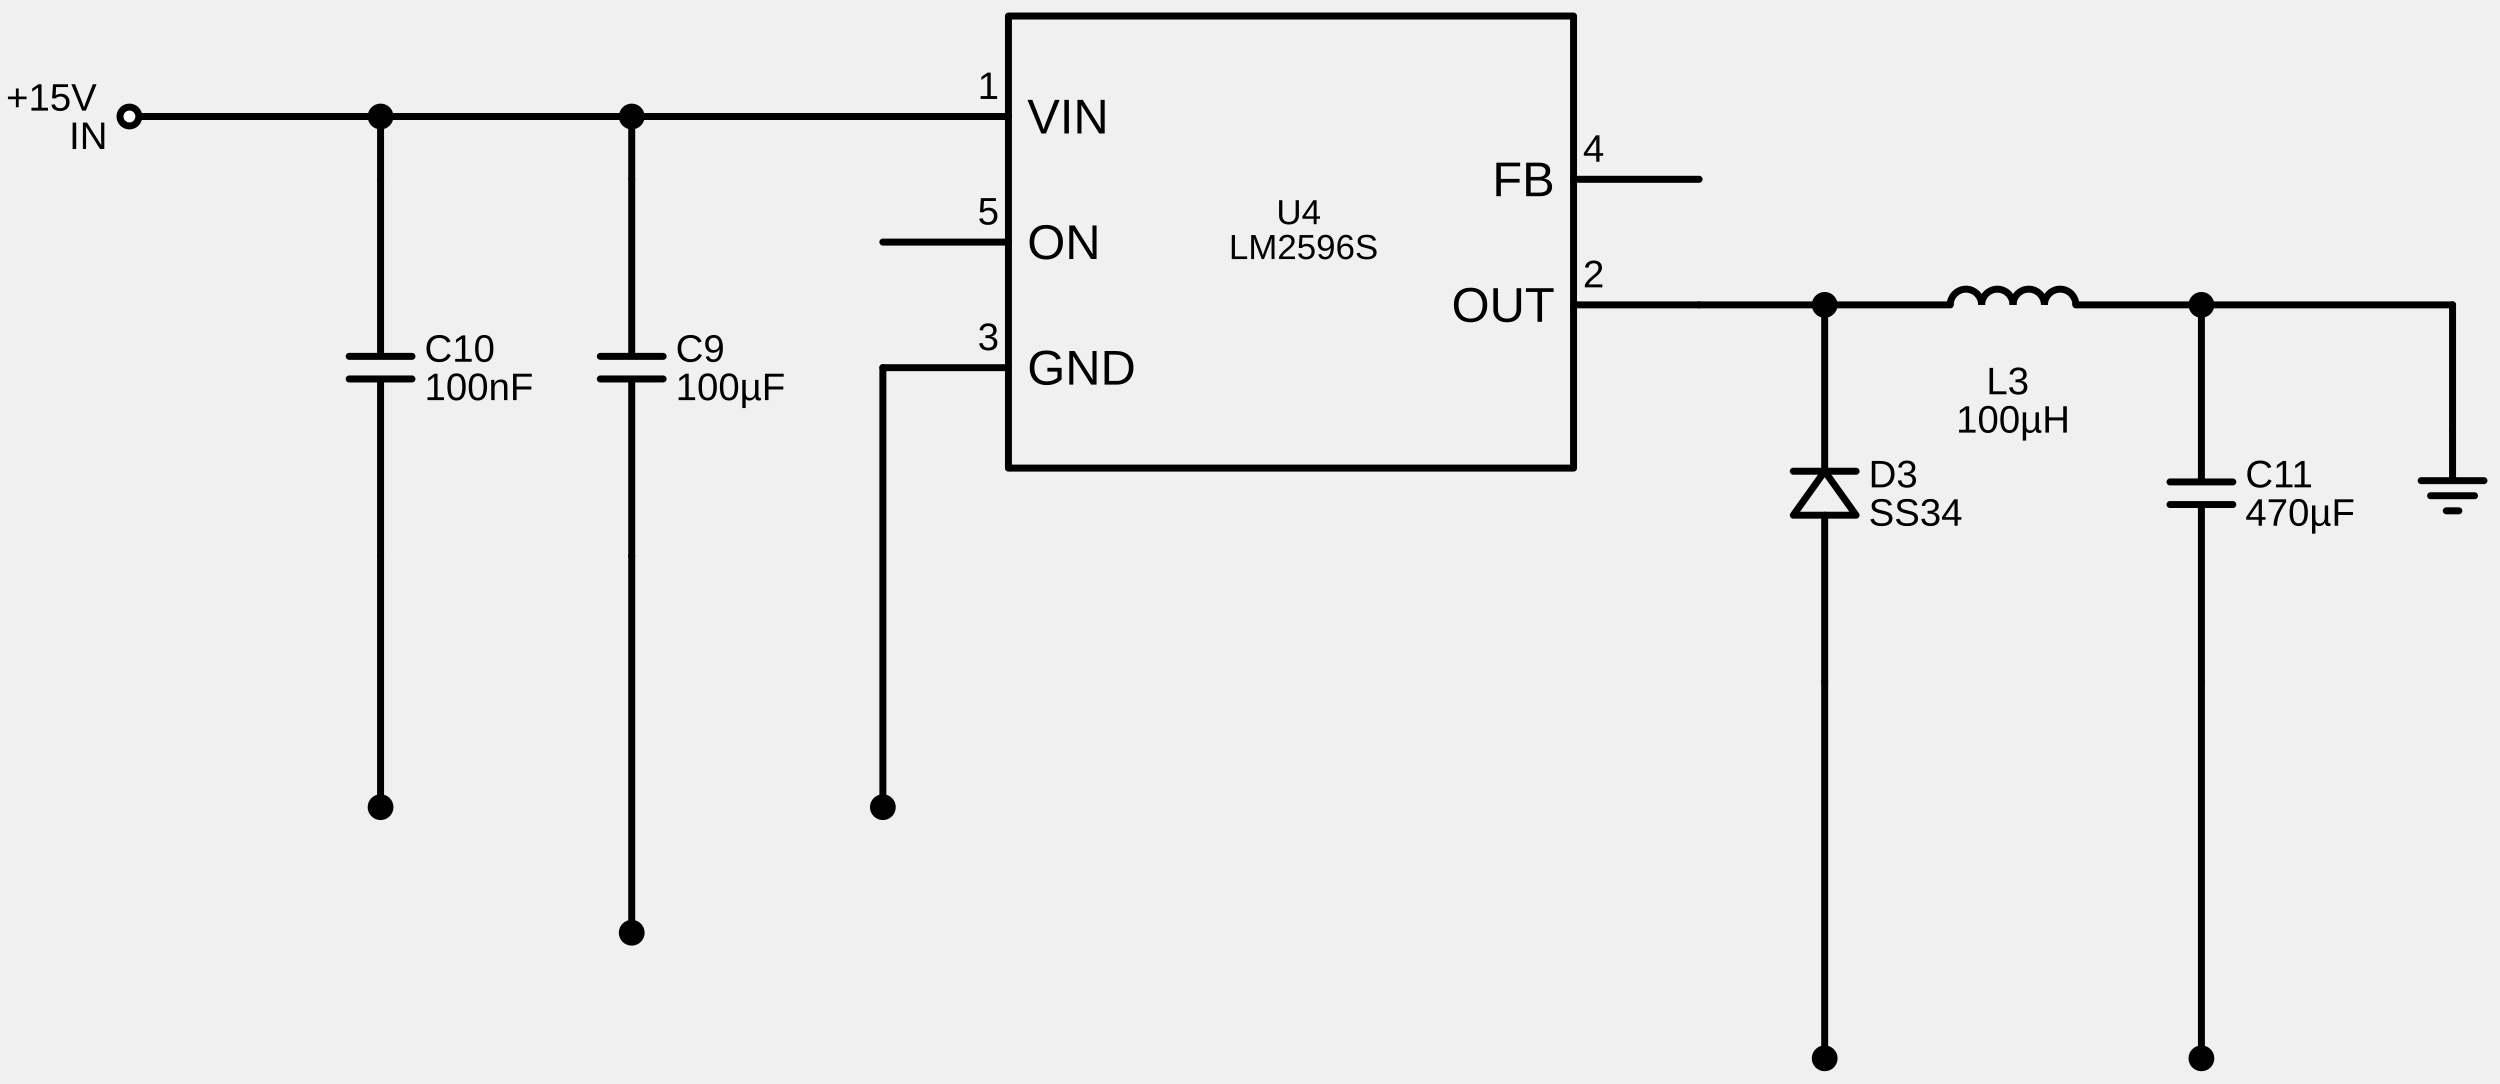
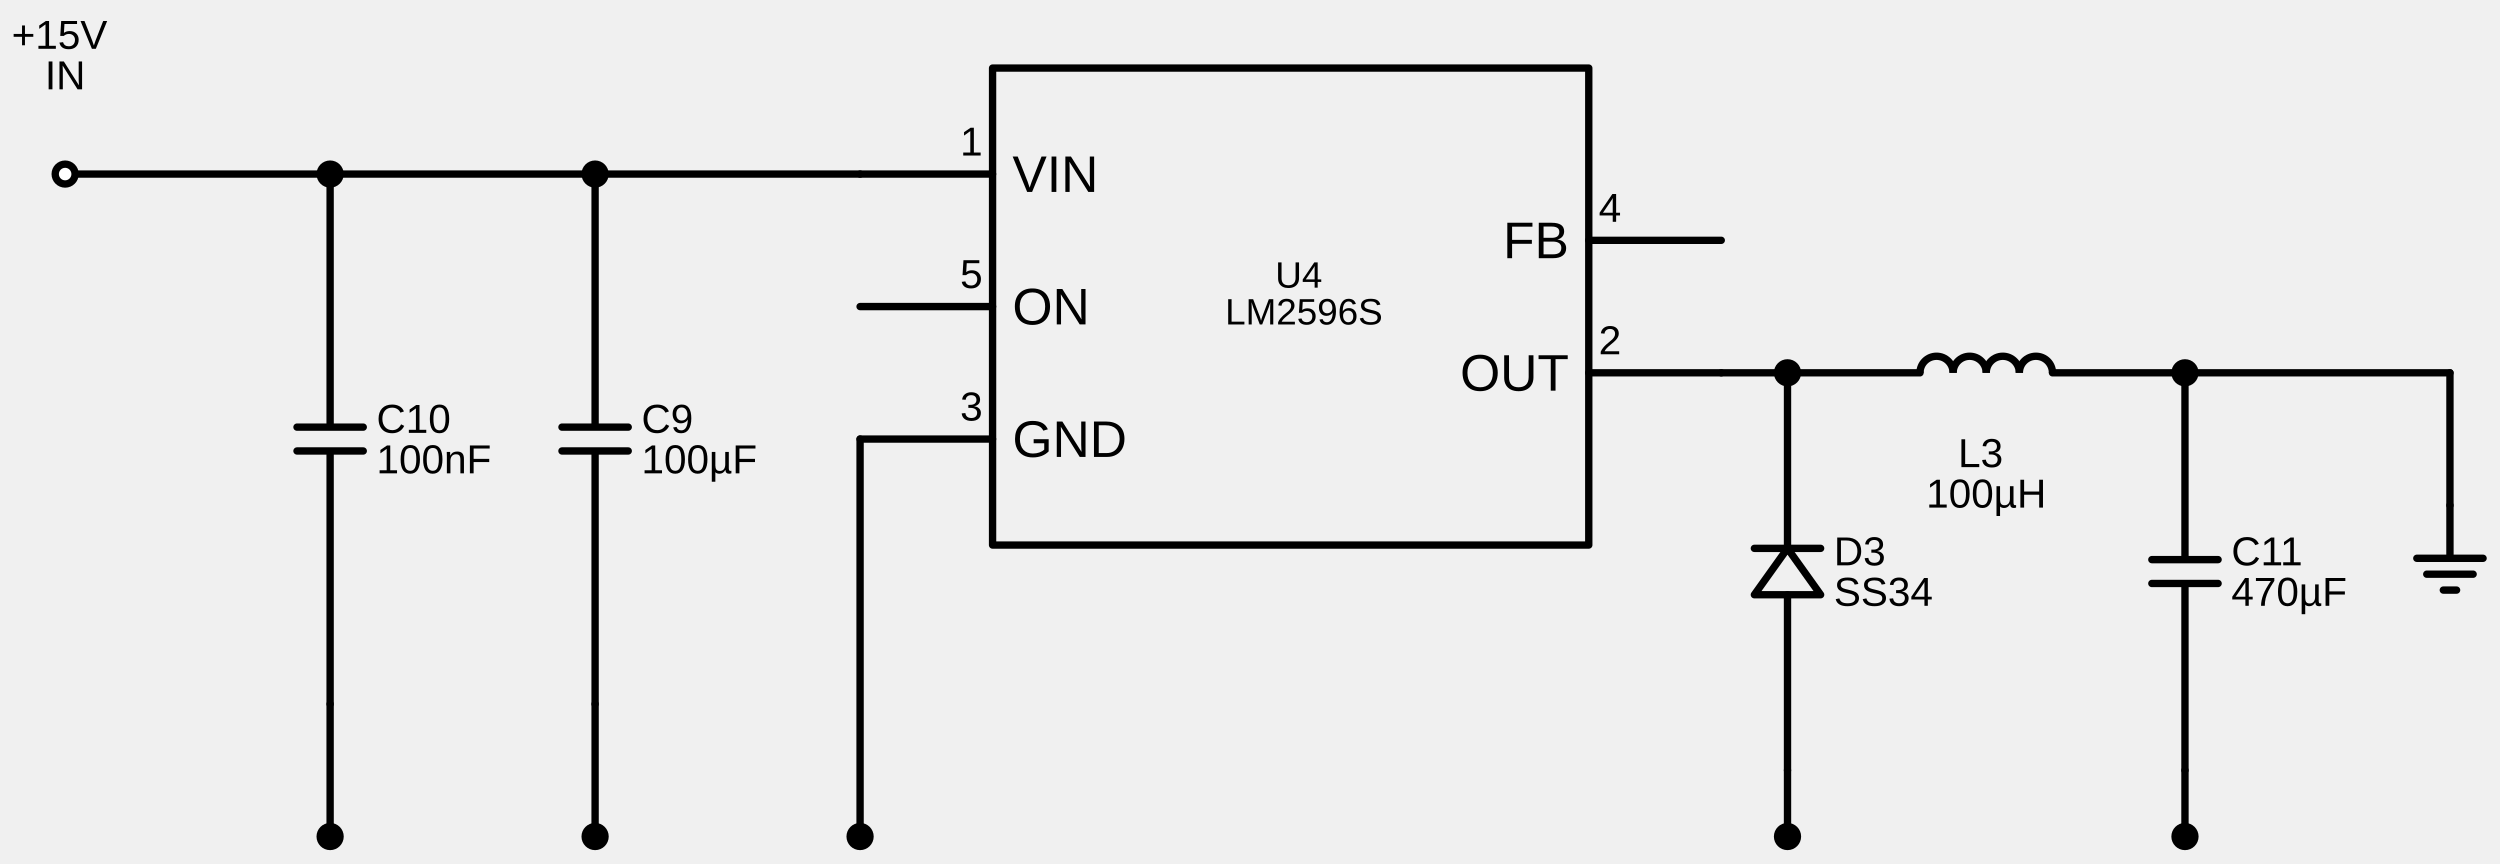
- <svg xmlns="http://www.w3.org/2000/svg" xml:lang="en" height="310.7pt" width="716.702pt" viewBox="-289.102 -134.2 716.702 310.7">
+ <svg xmlns="http://www.w3.org/2000/svg" xml:lang="en" height="234.6pt" width="679.301pt" viewBox="-269.701 -148.1 679.301 234.6">
+   <path d="M 252.0 -46.8 a 4.5 4.5 0 1 1 9.0 0.0" style="stroke:black;fill:none;stroke-width:2.0;stroke-dasharray:-;" />
+   <path d="M 261.0 -46.8 a 4.5 4.5 0 1 1 9.0 0.0" style="stroke:black;fill:none;stroke-width:2.0;stroke-dasharray:-;" />
  <path d="M 270.0 -46.8 a 4.5 4.5 0 1 1 9.0 0.0" style="stroke:black;fill:none;stroke-width:2.0;stroke-dasharray:-;" />
  <path d="M 279.0 -46.8 a 4.5 4.5 0 1 1 9.0 0.0" style="stroke:black;fill:none;stroke-width:2.0;stroke-dasharray:-;" />
-   <path d="M 288.0 -46.8 a 4.5 4.5 0 1 1 9.0 0.0" style="stroke:black;fill:none;stroke-width:2.0;stroke-dasharray:-;" />
-   <path d="M 297.0 -46.8 a 4.5 4.5 0 1 1 9.0 0.0" style="stroke:black;fill:none;stroke-width:2.0;stroke-dasharray:-;" />
-   <polygon points="225.0,13.5 234.0,0.9 243.0,13.5 " style="stroke:black;fill:none;stroke-width:2.0;stroke-dasharray:-;stroke-linecap:round;stroke-linejoin:round;" />
+   <polygon points="207.0,13.5 216.0,0.9 225.0,13.5 " style="stroke:black;fill:none;stroke-width:2.0;stroke-dasharray:-;stroke-linecap:round;stroke-linejoin:round;" />
  <path d="M 0.0,-0.0 L 162.0,-0.0 L 162.0,-129.6 L 0.0,-129.6 L 0.0,-0.0" style="stroke:black;fill:none;stroke-width:2.0;stroke-dasharray:-;stroke-linecap:round;stroke-linejoin:round;" />
  <path d="M 0.0,-28.8 L -36.0,-28.8" style="stroke:black;fill:none;stroke-width:2.0;stroke-dasharray:-;stroke-linecap:round;stroke-linejoin:round;" />
  <path d="M 0.0,-64.8 L -36.0,-64.8" style="stroke:black;fill:none;stroke-width:2.0;stroke-dasharray:-;stroke-linecap:round;stroke-linejoin:round;" />
  <path d="M 0.0,-100.8 L -36.0,-100.8" style="stroke:black;fill:none;stroke-width:2.0;stroke-dasharray:-;stroke-linecap:round;stroke-linejoin:round;" />
  <path d="M 162.0,-46.8 L 198.0,-46.8" style="stroke:black;fill:none;stroke-width:2.0;stroke-dasharray:-;stroke-linecap:round;stroke-linejoin:round;" />
  <path d="M 162.0,-82.8 L 198.0,-82.8" style="stroke:black;fill:none;stroke-width:2.0;stroke-dasharray:-;stroke-linecap:round;stroke-linejoin:round;" />
  <path d="M -36.0,-100.8 L -72.0,-100.8 L -108.0,-100.8" style="stroke:black;fill:none;stroke-width:2.0;stroke-dasharray:-;stroke-linecap:round;stroke-linejoin:round;" />
  <path d="M -108.0,-100.8 L -144.0,-100.8 L -180.0,-100.8" style="stroke:black;fill:none;stroke-width:2.0;stroke-dasharray:-;stroke-linecap:round;stroke-linejoin:round;" />
  <path d="M -180.0,-100.8 L -216.0,-100.8 L -252.0,-100.8" style="stroke:black;fill:none;stroke-width:2.0;stroke-dasharray:-;stroke-linecap:round;stroke-linejoin:round;" />
-   <path d="M -180.0,-100.8 L -180.0,-91.8 L -180.0,-82.8" style="stroke:black;fill:none;stroke-width:2.0;stroke-dasharray:-;stroke-linecap:round;stroke-linejoin:round;" />
-   <path d="M -180.0,-82.8 L -180.0,-32.04 M -171.0,-32.04 L -189.0,-32.04 M -171.0,-25.56 L -189.0,-25.56 M -180.0,-25.56 L -180,25.2" style="stroke:black;fill:none;stroke-width:2.0;stroke-dasharray:-;stroke-linecap:round;stroke-linejoin:round;" />
-   <path d="M -180,25.2 L -180,61.2 L -180,97.2" style="stroke:black;fill:none;stroke-width:2.0;stroke-dasharray:-;stroke-linecap:round;stroke-linejoin:round;" />
-   <path d="M -108.0,-100.8 L -108.0,-91.8 L -108.0,-82.8" style="stroke:black;fill:none;stroke-width:2.0;stroke-dasharray:-;stroke-linecap:round;stroke-linejoin:round;" />
-   <path d="M -108.0,-82.8 L -108,-32.04 M -99,-32.04 L -117,-32.04 M -99,-25.56 L -117,-25.56 M -108,-25.56 L -108,25.2" style="stroke:black;fill:none;stroke-width:2.0;stroke-dasharray:-;stroke-linecap:round;stroke-linejoin:round;" />
-   <path d="M -108,25.2 L -108,79.2 L -108,133.2" style="stroke:black;fill:none;stroke-width:2.0;stroke-dasharray:-;stroke-linecap:round;stroke-linejoin:round;" />
-   <path d="M -36.0,-28.8 L -36,34.2 L -36,97.2" style="stroke:black;fill:none;stroke-width:2.0;stroke-dasharray:-;stroke-linecap:round;stroke-linejoin:round;" />
-   <path d="M 198.0,-46.8 L 216.0,-46.8 L 234.0,-46.8" style="stroke:black;fill:none;stroke-width:2.0;stroke-dasharray:-;stroke-linecap:round;stroke-linejoin:round;" />
-   <path d="M 234.0,-46.8 L 270.0,-46.8 M 306.0,-46.8 L 342.0,-46.8" style="stroke:black;fill:none;stroke-width:2.0;stroke-dasharray:-;stroke-linecap:round;stroke-linejoin:round;" />
-   <path d="M 342.0,-46.8 L 378.0,-46.8 L 414.0,-46.8" style="stroke:black;fill:none;stroke-width:2.0;stroke-dasharray:-;stroke-linecap:round;stroke-linejoin:round;" />
-   <path d="M 414.0,-46.8 L 414.0,-28.8 L 414.0,-10.8" style="stroke:black;fill:none;stroke-width:2.0;stroke-dasharray:-;stroke-linecap:round;stroke-linejoin:round;" />
-   <path d="M 414.0,-10.8 L 414.0,3.6 L 405.0,3.6 L 423.0,3.6 M 407.7,7.92 L 420.3,7.92 M 412.2,12.24 L 415.8,12.24" style="stroke:black;fill:none;stroke-width:2.0;stroke-dasharray:-;stroke-linecap:round;stroke-linejoin:round;" />
-   <path d="M 342.0,-46.8 L 342.0,3.96 M 351.0,3.96 L 333.0,3.96 M 351.0,10.44 L 333.0,10.44 M 342.0,10.44 L 342.0,61.2" style="stroke:black;fill:none;stroke-width:2.0;stroke-dasharray:-;stroke-linecap:round;stroke-linejoin:round;" />
-   <path d="M 342.0,61.2 L 342.0,115.2 L 342.0,169.2" style="stroke:black;fill:none;stroke-width:2.0;stroke-dasharray:-;stroke-linecap:round;stroke-linejoin:round;" />
-   <path d="M 234.0,-46.8 L 234.0,0.9 M 225.0,0.9 L 243.0,0.9 M 234.0,13.5 L 234,61.2" style="stroke:black;fill:none;stroke-width:2.0;stroke-dasharray:-;stroke-linecap:round;stroke-linejoin:round;" />
-   <path d="M 234,61.2 L 234,115.2 L 234,169.2" style="stroke:black;fill:none;stroke-width:2.0;stroke-dasharray:-;stroke-linecap:round;stroke-linejoin:round;" />
+   <path d="M -180.0,-100.8 L -180.0,-32.04 M -171.0,-32.04 L -189.0,-32.04 M -171.0,-25.56 L -189.0,-25.56 M -180.0,-25.56 L -180,43.2" style="stroke:black;fill:none;stroke-width:2.0;stroke-dasharray:-;stroke-linecap:round;stroke-linejoin:round;" />
+   <path d="M -180,43.2 L -180,61.2 L -180,79.2" style="stroke:black;fill:none;stroke-width:2.0;stroke-dasharray:-;stroke-linecap:round;stroke-linejoin:round;" />
+   <path d="M -108.0,-100.8 L -108,-32.04 M -99,-32.04 L -117,-32.04 M -99,-25.56 L -117,-25.56 M -108,-25.56 L -108,43.2" style="stroke:black;fill:none;stroke-width:2.0;stroke-dasharray:-;stroke-linecap:round;stroke-linejoin:round;" />
+   <path d="M -108,43.2 L -108,61.2 L -108,79.2" style="stroke:black;fill:none;stroke-width:2.0;stroke-dasharray:-;stroke-linecap:round;stroke-linejoin:round;" />
+   <path d="M -36.0,-28.8 L -36,25.2 L -36,79.2" style="stroke:black;fill:none;stroke-width:2.0;stroke-dasharray:-;stroke-linecap:round;stroke-linejoin:round;" />
+   <path d="M 198.0,-46.8 L 207.0,-46.8 L 216.0,-46.8" style="stroke:black;fill:none;stroke-width:2.0;stroke-dasharray:-;stroke-linecap:round;stroke-linejoin:round;" />
+   <path d="M 216.0,-46.8 L 252.0,-46.8 M 288.0,-46.8 L 324.0,-46.8" style="stroke:black;fill:none;stroke-width:2.0;stroke-dasharray:-;stroke-linecap:round;stroke-linejoin:round;" />
+   <path d="M 324.0,-46.8 L 360.0,-46.8 L 396.0,-46.8" style="stroke:black;fill:none;stroke-width:2.0;stroke-dasharray:-;stroke-linecap:round;stroke-linejoin:round;" />
+   <path d="M 396.0,-46.8 L 396.0,-28.8 L 396.0,-10.8" style="stroke:black;fill:none;stroke-width:2.0;stroke-dasharray:-;stroke-linecap:round;stroke-linejoin:round;" />
+   <path d="M 396.0,-10.8 L 396.0,3.6 L 387.0,3.6 L 405.0,3.6 M 389.7,7.92 L 402.3,7.92 M 394.2,12.24 L 397.8,12.24" style="stroke:black;fill:none;stroke-width:2.0;stroke-dasharray:-;stroke-linecap:round;stroke-linejoin:round;" />
+   <path d="M 324.0,-46.8 L 324.0,3.96 M 333.0,3.96 L 315.0,3.96 M 333.0,10.44 L 315.0,10.44 M 324.0,10.44 L 324.0,61.2" style="stroke:black;fill:none;stroke-width:2.0;stroke-dasharray:-;stroke-linecap:round;stroke-linejoin:round;" />
+   <path d="M 324.0,61.2 L 324.0,70.2 L 324.0,79.2" style="stroke:black;fill:none;stroke-width:2.0;stroke-dasharray:-;stroke-linecap:round;stroke-linejoin:round;" />
+   <path d="M 216.0,-46.8 L 216.0,0.9 M 207.0,0.9 L 225.0,0.9 M 216.0,13.5 L 216,61.2" style="stroke:black;fill:none;stroke-width:2.0;stroke-dasharray:-;stroke-linecap:round;stroke-linejoin:round;" />
+   <path d="M 216,61.2 L 216,70.2 L 216,79.2" style="stroke:black;fill:none;stroke-width:2.0;stroke-dasharray:-;stroke-linecap:round;stroke-linejoin:round;" />
  <text x="-2.7" y="-42.5" dominant-baseline="ideographic" fill="black" font-size="11" font-family="Arial" text-anchor="end">
    <tspan x="-2.7" dy="11">3</tspan>
  </text>
  <text x="5.4" y="-42.8" dominant-baseline="central" fill="black" font-size="14" font-family="Arial" text-anchor="start">
    <tspan x="5.4" dy="14">GND</tspan>
  </text>
  <text x="-2.7" y="-78.5" dominant-baseline="ideographic" fill="black" font-size="11" font-family="Arial" text-anchor="end">
    <tspan x="-2.7" dy="11">5</tspan>
  </text>
  <text x="5.4" y="-78.8" dominant-baseline="central" fill="black" font-size="14" font-family="Arial" text-anchor="start">
    <tspan x="5.4" dy="14">ON</tspan>
  </text>
  <text x="-2.7" y="-114.5" dominant-baseline="ideographic" fill="black" font-size="11" font-family="Arial" text-anchor="end">
    <tspan x="-2.7" dy="11">1</tspan>
  </text>
  <text x="5.4" y="-114.8" dominant-baseline="central" fill="black" font-size="14" font-family="Arial" text-anchor="start">
    <tspan x="5.4" dy="14">VIN</tspan>
  </text>
  <text x="164.7" y="-60.5" dominant-baseline="ideographic" fill="black" font-size="11" font-family="Arial" text-anchor="start">
    <tspan x="164.7" dy="11">2</tspan>
  </text>
  <text x="156.6" y="-60.8" dominant-baseline="central" fill="black" font-size="14" font-family="Arial" text-anchor="end">
    <tspan x="156.6" dy="14">OUT</tspan>
  </text>
  <text x="164.7" y="-96.5" dominant-baseline="ideographic" fill="black" font-size="11" font-family="Arial" text-anchor="start">
    <tspan x="164.7" dy="11">4</tspan>
  </text>
  <text x="156.6" y="-96.8" dominant-baseline="central" fill="black" font-size="14" font-family="Arial" text-anchor="end">
    <tspan x="156.6" dy="14">FB</tspan>
  </text>
  <text x="84.6" y="-83.4" dominant-baseline="central" fill="black" font-size="10" font-family="Arial" text-anchor="middle">
    <tspan x="84.6" dy="10">U4</tspan>
    <tspan x="84.6" dy="10">LM2596S</tspan>
  </text>
  <text x="-167.4" y="-45.3" dominant-baseline="central" fill="black" font-size="11" font-family="Arial" text-anchor="start">
    <tspan x="-167.4" dy="11">C10</tspan>
    <tspan x="-167.4" dy="11">100nF</tspan>
  </text>
  <text x="-95.4" y="-45.3" dominant-baseline="central" fill="black" font-size="11" font-family="Arial" text-anchor="start">
    <tspan x="-95.4" dy="11">C9</tspan>
    <tspan x="-95.4" dy="11">100µF</tspan>
  </text>
-   <text x="288.0" y="-39.8" dominant-baseline="hanging" fill="black" font-size="11" font-family="Arial" text-anchor="middle">
-     <tspan x="288.0" dy="11">L3</tspan>
-     <tspan x="288.0" dy="11">100µH</tspan>
+   <text x="270.0" y="-39.8" dominant-baseline="hanging" fill="black" font-size="11" font-family="Arial" text-anchor="middle">
+     <tspan x="270.0" dy="11">L3</tspan>
+     <tspan x="270.0" dy="11">100µH</tspan>
  </text>
-   <text x="354.6" y="-9.3" dominant-baseline="central" fill="black" font-size="11" font-family="Arial" text-anchor="start">
-     <tspan x="354.6" dy="11">C11</tspan>
-     <tspan x="354.6" dy="11">470µF</tspan>
+   <text x="336.6" y="-9.3" dominant-baseline="central" fill="black" font-size="11" font-family="Arial" text-anchor="start">
+     <tspan x="336.6" dy="11">C11</tspan>
+     <tspan x="336.6" dy="11">470µF</tspan>
  </text>
-   <text x="246.6" y="-9.3" dominant-baseline="central" fill="black" font-size="11" font-family="Arial" text-anchor="start">
-     <tspan x="246.6" dy="11">D3</tspan>
-     <tspan x="246.6" dy="11">SS34</tspan>
+   <text x="228.6" y="-9.3" dominant-baseline="central" fill="black" font-size="11" font-family="Arial" text-anchor="start">
+     <tspan x="228.6" dy="11">D3</tspan>
+     <tspan x="228.6" dy="11">SS34</tspan>
  </text>
  <circle cx="-108.0" cy="-100.8" r="2.7" style="stroke:black;fill:black;stroke-width:2.0;stroke-dasharray:-;" />
  <circle cx="-180.0" cy="-100.8" r="2.7" style="stroke:black;fill:black;stroke-width:2.0;stroke-dasharray:-;" />
  <circle cx="-252.0" cy="-100.8" r="2.7" style="stroke:black;fill:white;stroke-width:2.0;stroke-dasharray:-;" />
-   <text x="-258.3" y="-117.3" dominant-baseline="central" fill="black" font-size="11" font-family="Arial" text-anchor="end">
-     <tspan x="-258.3" dy="11">+15V</tspan>
-     <tspan x="-258.3" dy="11">IN</tspan>
+   <text x="-252.0" y="-143.5" dominant-baseline="ideographic" fill="black" font-size="11" font-family="Arial" text-anchor="middle">
+     <tspan x="-252.0" dy="11">+15V</tspan>
+     <tspan x="-252.0" dy="11">IN</tspan>
  </text>
-   <circle cx="-180" cy="97.2" r="2.7" style="stroke:black;fill:black;stroke-width:2.0;stroke-dasharray:-;" />
-   <circle cx="-108" cy="133.2" r="2.7" style="stroke:black;fill:black;stroke-width:2.0;stroke-dasharray:-;" />
-   <circle cx="-36" cy="97.2" r="2.7" style="stroke:black;fill:black;stroke-width:2.0;stroke-dasharray:-;" />
-   <circle cx="234.0" cy="-46.8" r="2.7" style="stroke:black;fill:black;stroke-width:2.0;stroke-dasharray:-;" />
-   <circle cx="342.0" cy="-46.8" r="2.7" style="stroke:black;fill:black;stroke-width:2.0;stroke-dasharray:-;" />
-   <circle cx="342.0" cy="169.2" r="2.7" style="stroke:black;fill:black;stroke-width:2.0;stroke-dasharray:-;" />
-   <circle cx="234" cy="169.2" r="2.7" style="stroke:black;fill:black;stroke-width:2.0;stroke-dasharray:-;" />
+   <circle cx="-180" cy="79.2" r="2.7" style="stroke:black;fill:black;stroke-width:2.0;stroke-dasharray:-;" />
+   <circle cx="-108" cy="79.2" r="2.7" style="stroke:black;fill:black;stroke-width:2.0;stroke-dasharray:-;" />
+   <circle cx="-36" cy="79.2" r="2.7" style="stroke:black;fill:black;stroke-width:2.0;stroke-dasharray:-;" />
+   <circle cx="216.0" cy="-46.8" r="2.7" style="stroke:black;fill:black;stroke-width:2.0;stroke-dasharray:-;" />
+   <circle cx="324.0" cy="-46.8" r="2.7" style="stroke:black;fill:black;stroke-width:2.0;stroke-dasharray:-;" />
+   <circle cx="324.0" cy="79.2" r="2.7" style="stroke:black;fill:black;stroke-width:2.0;stroke-dasharray:-;" />
+   <circle cx="216" cy="79.2" r="2.7" style="stroke:black;fill:black;stroke-width:2.0;stroke-dasharray:-;" />
</svg>
